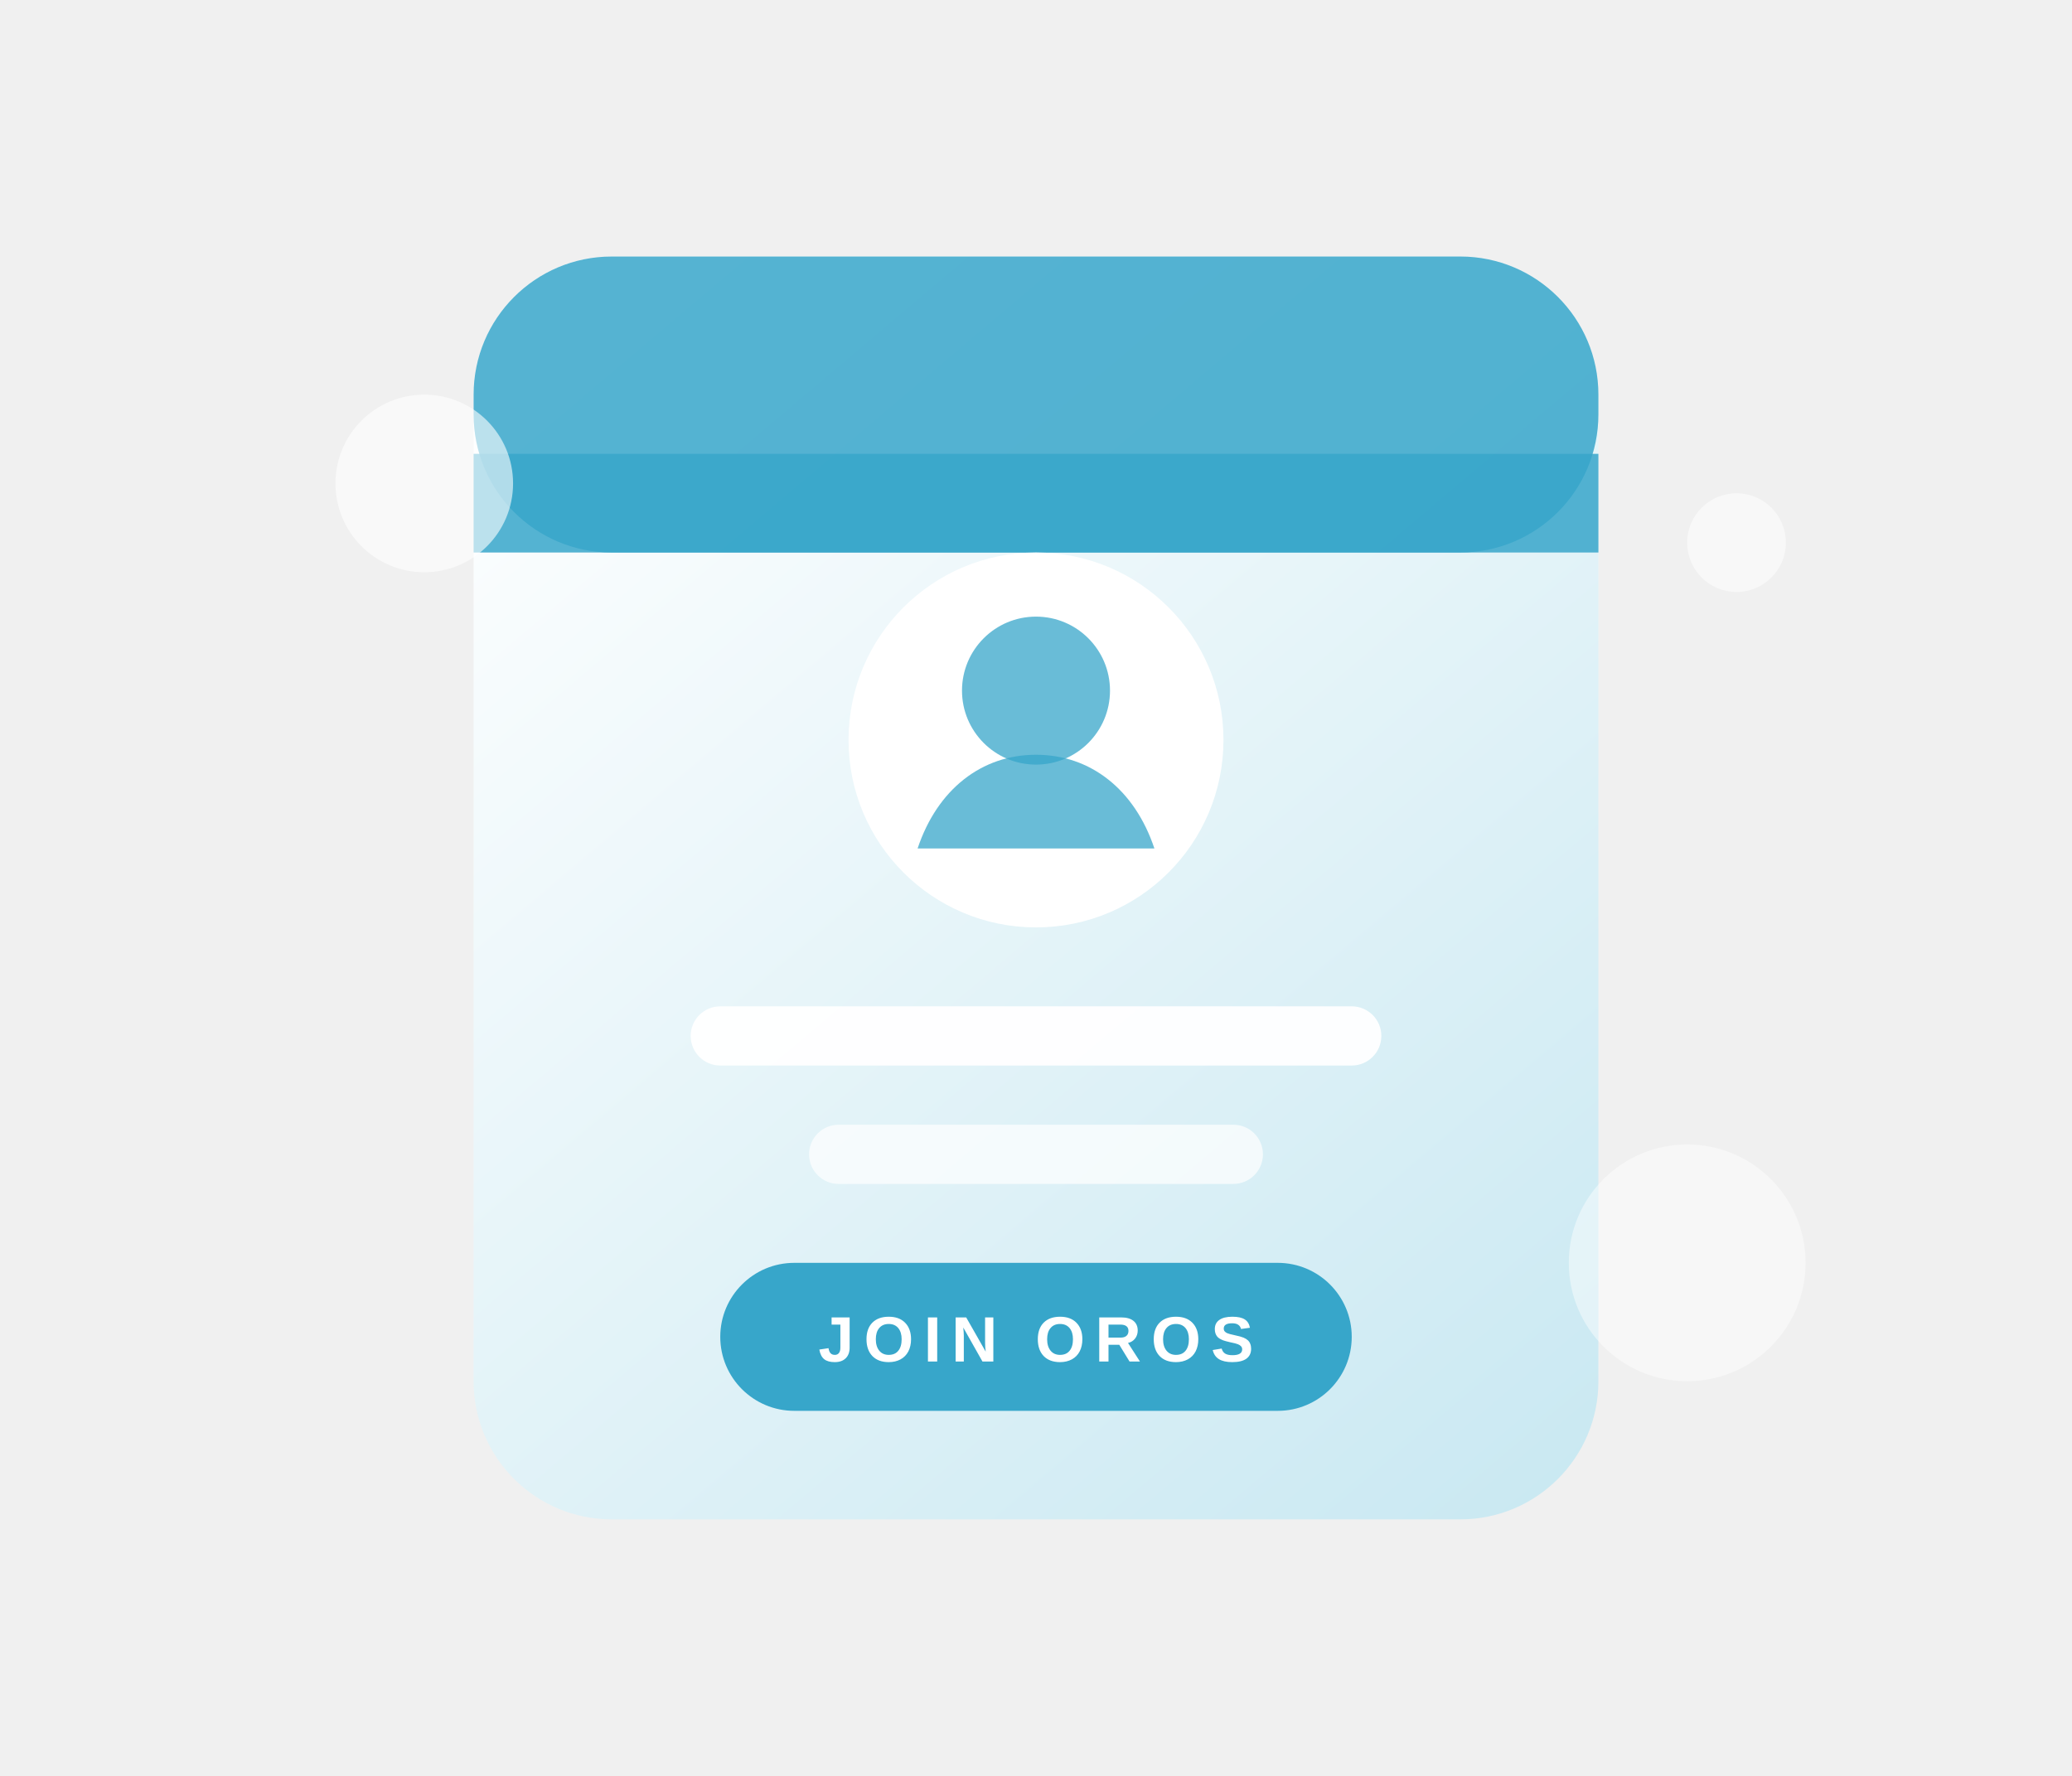
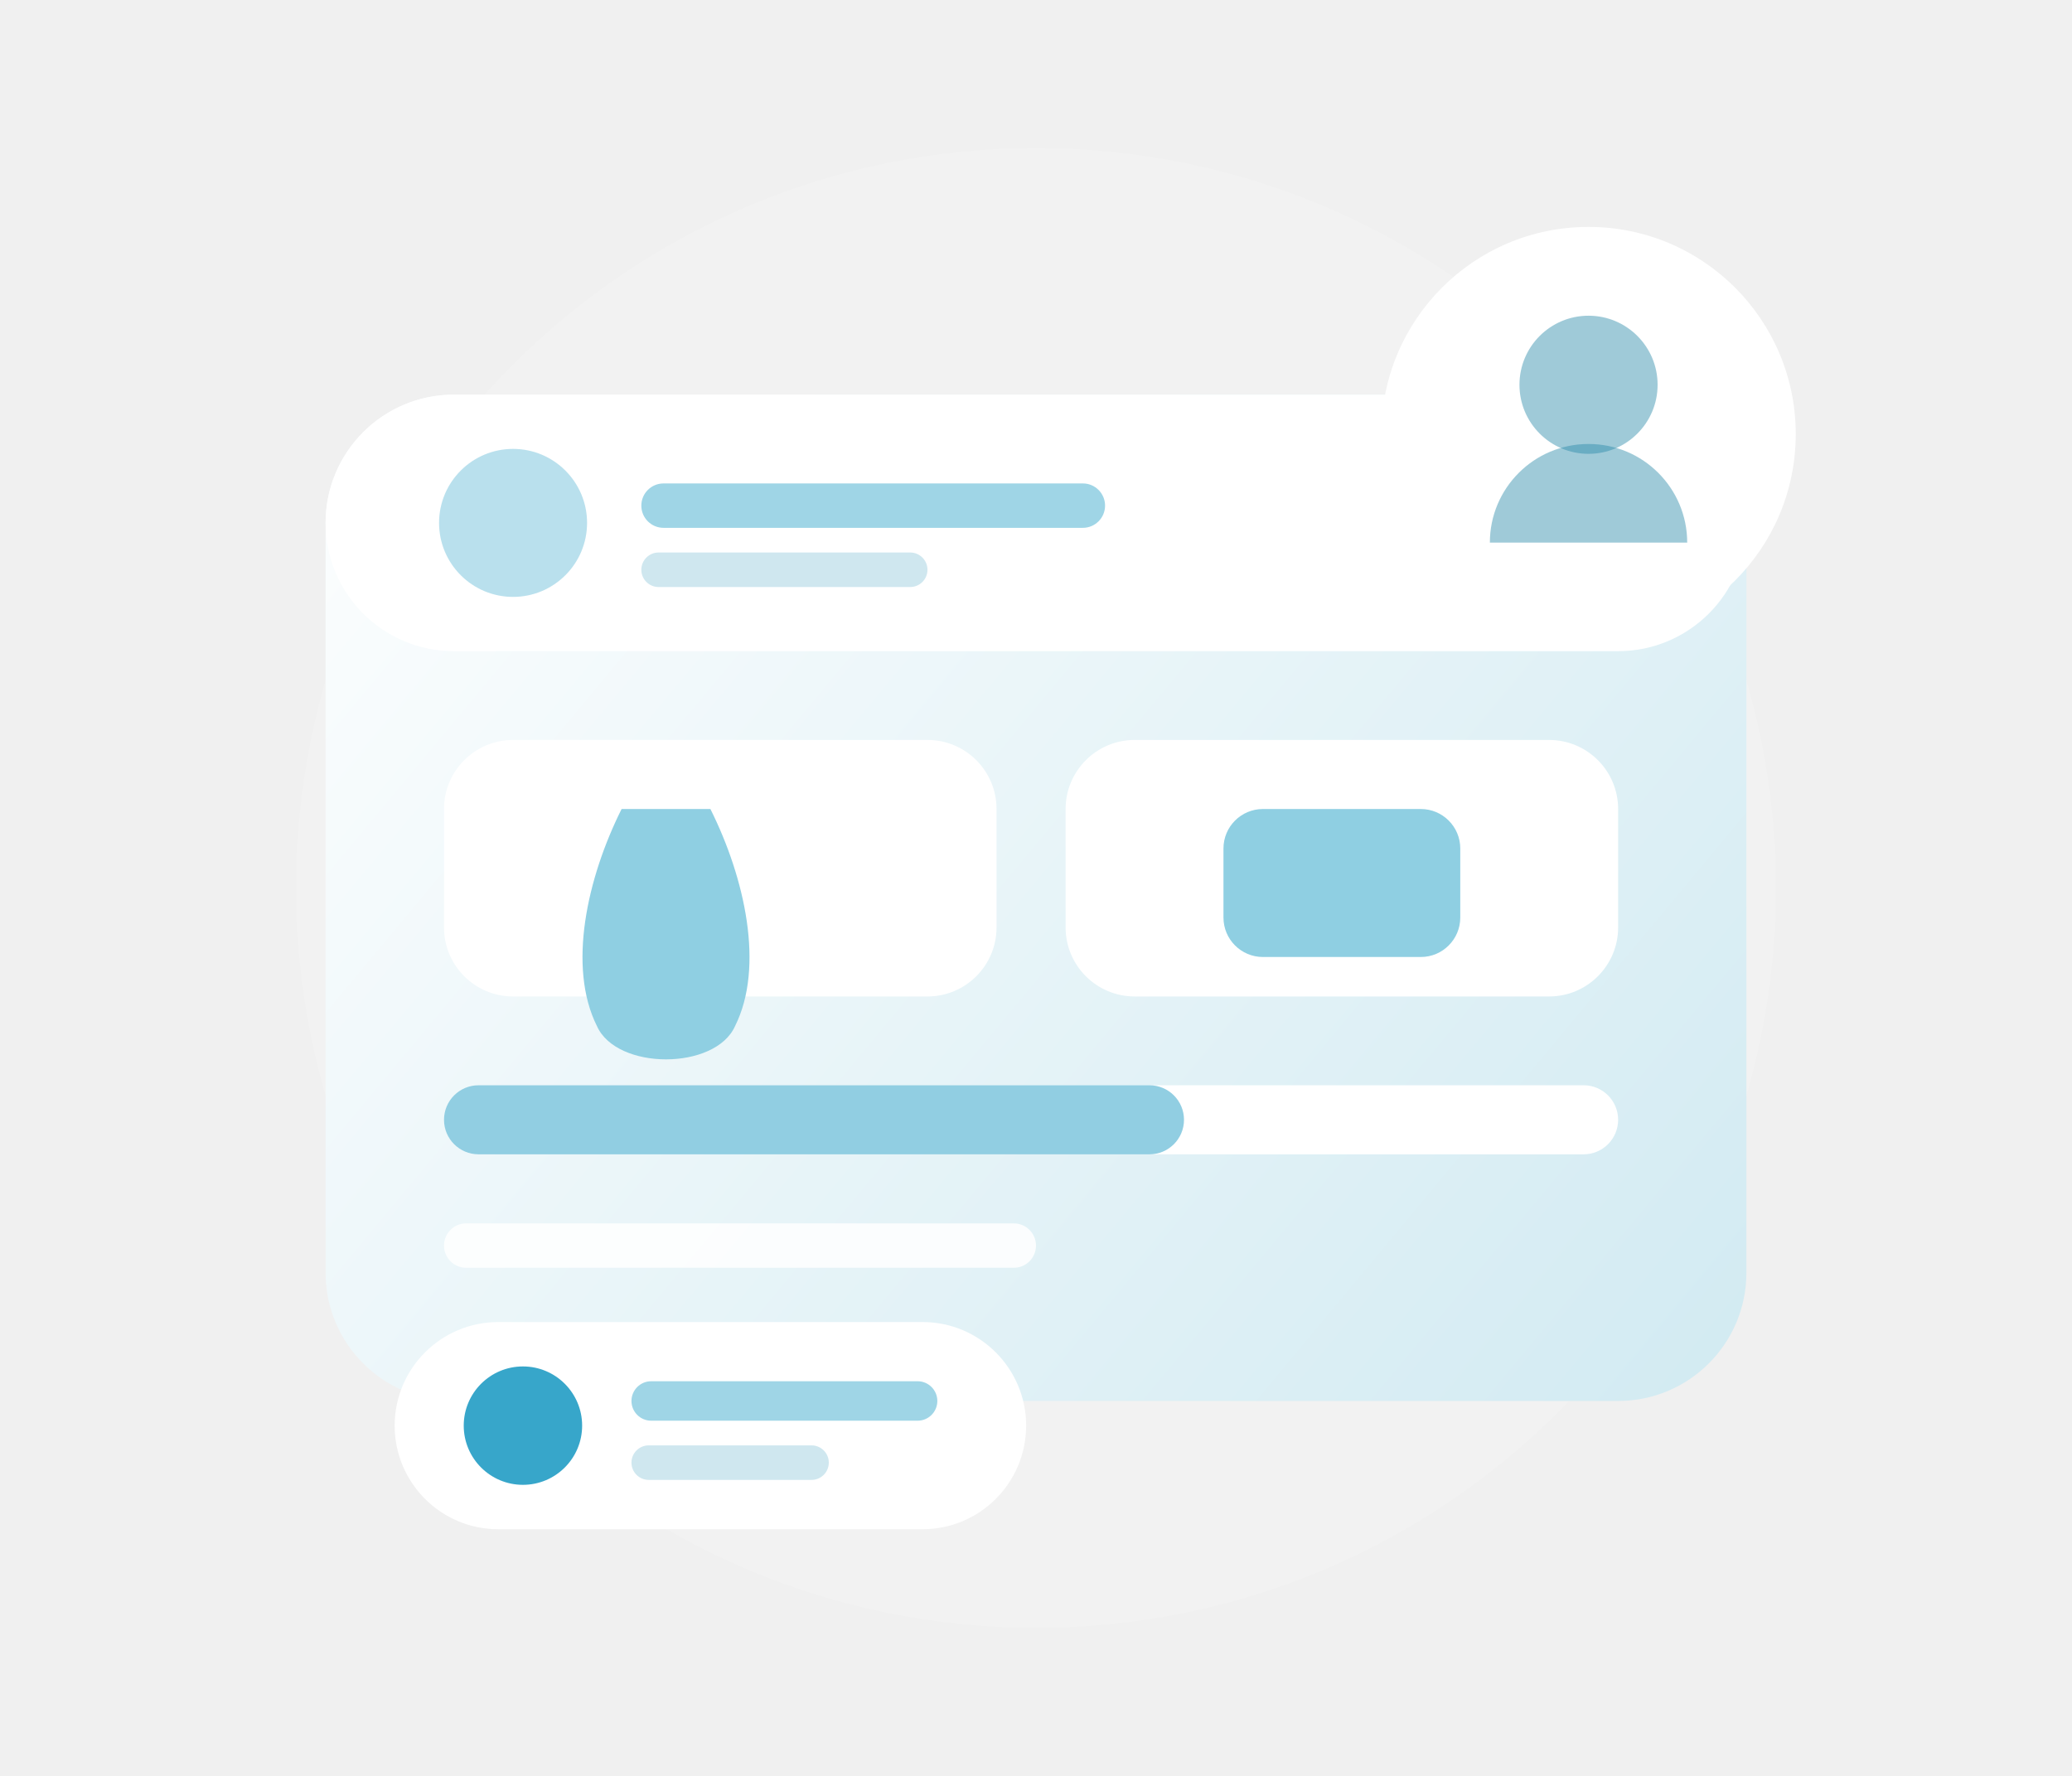
<svg xmlns="http://www.w3.org/2000/svg" viewBox="0 0 420 360" fill="none">
  <defs>
-     <linearGradient id="ac1" x1="110" y1="60" x2="330" y2="320" gradientUnits="userSpaceOnUse">
+     <linearGradient id="card" x1="60" y1="60" x2="360" y2="310" gradientUnits="userSpaceOnUse">
      <stop stop-color="#FFFFFF" />
-       <stop offset="1" stop-color="#C6E7F1" />
+       <stop offset="1" stop-color="#CFE9F1" />
+     </linearGradient>
+     <linearGradient id="soft" x1="120" y1="40" x2="300" y2="200" gradientUnits="userSpaceOnUse">
+       <stop stop-color="#FFFFFF" />
+       <stop offset="1" stop-color="#A9DBEA" />
    </linearGradient>
  </defs>
-   <rect x="96" y="52" width="228" height="256" rx="28" fill="url(#ac1)" />
-   <rect x="96" y="52" width="228" height="60" rx="28" fill="#37A6CA" opacity="0.85" />
-   <rect x="96" y="92" width="228" height="20" fill="#37A6CA" opacity="0.85" />
-   <circle cx="210" cy="150" r="38" fill="#FFFFFF" />
-   <circle cx="210" cy="140" r="15" fill="#37A6CA" opacity="0.75" />
-   <path d="M186 172c4-12 13-19 24-19s20 7 24 19z" fill="#37A6CA" opacity="0.75" />
-   <rect x="140" y="204" width="140" height="12" rx="6" fill="#FFFFFF" opacity="0.95" />
-   <rect x="164" y="228" width="92" height="12" rx="6" fill="#FFFFFF" opacity="0.7" />
-   <rect x="146" y="256" width="128" height="30" rx="15" fill="#37A6CA" />
-   <text x="210" y="276" font-family="Arial, Helvetica, sans-serif" font-size="13" font-weight="700" letter-spacing="2" fill="#FFFFFF" text-anchor="middle">JOIN OROS</text>
-   <circle cx="86" cy="98" r="18" fill="#FFFFFF" opacity="0.6" />
-   <circle cx="342" cy="256" r="24" fill="#FFFFFF" opacity="0.45" />
-   <circle cx="352" cy="110" r="10" fill="#FFFFFF" opacity="0.55" />
+   <circle cx="210" cy="180" r="150" fill="#FFFFFF" opacity="0.12" />
+   <rect x="66" y="80" width="288" height="204" rx="26" fill="url(#card)" />
+   <rect x="66" y="80" width="288" height="52" rx="26" fill="#FFFFFF" />
+   <circle cx="104" cy="106" r="15" fill="#37A6CA" opacity="0.35" />
+   <rect x="130" y="98" width="94" height="9" rx="4.5" fill="#9FD5E6" />
+   <rect x="130" y="112" width="58" height="7" rx="3.5" fill="#CFE7EF" />
+   <g>
+     <rect x="90" y="150" width="112" height="52" rx="14" fill="#FFFFFF" />
+     <path d="M126 164c-7 14-11 32-5 44 4 9 24 9 28 0 6-12 2-30-5-44z" fill="#8FCFE2" />
+     <rect x="216" y="150" width="112" height="52" rx="14" fill="#FFFFFF" />
+     <rect x="248" y="164" width="48" height="30" rx="8" fill="#8FCFE2" />
+   </g>
+   <rect x="90" y="220" width="238" height="14" rx="7" fill="#FFFFFF" />
+   <rect x="90" y="220" width="150" height="14" rx="7" fill="#37A6CA" opacity="0.55" />
+   <rect x="90" y="248" width="120" height="9" rx="4.5" fill="#FFFFFF" opacity="0.85" />
+   <g transform="translate(322 88)">
+     <circle r="42" fill="url(#soft)" />
+     <circle cy="-10" r="14" fill="#2A8AA9" opacity="0.45" />
+     <path d="M-20 22a20 20 0 0 1 40 0z" fill="#2A8AA9" opacity="0.45" />
+   </g>
+   <g transform="translate(80 268)">
+     <rect width="128" height="42" rx="21" fill="#FFFFFF" />
+     <circle cx="26" cy="21" r="12" fill="#37A6CA" />
+     <rect x="48" y="12" width="62" height="8" rx="4" fill="#9FD5E6" />
+     <rect x="48" y="25" width="40" height="7" rx="3.5" fill="#CFE7EF" />
+   </g>
</svg>
